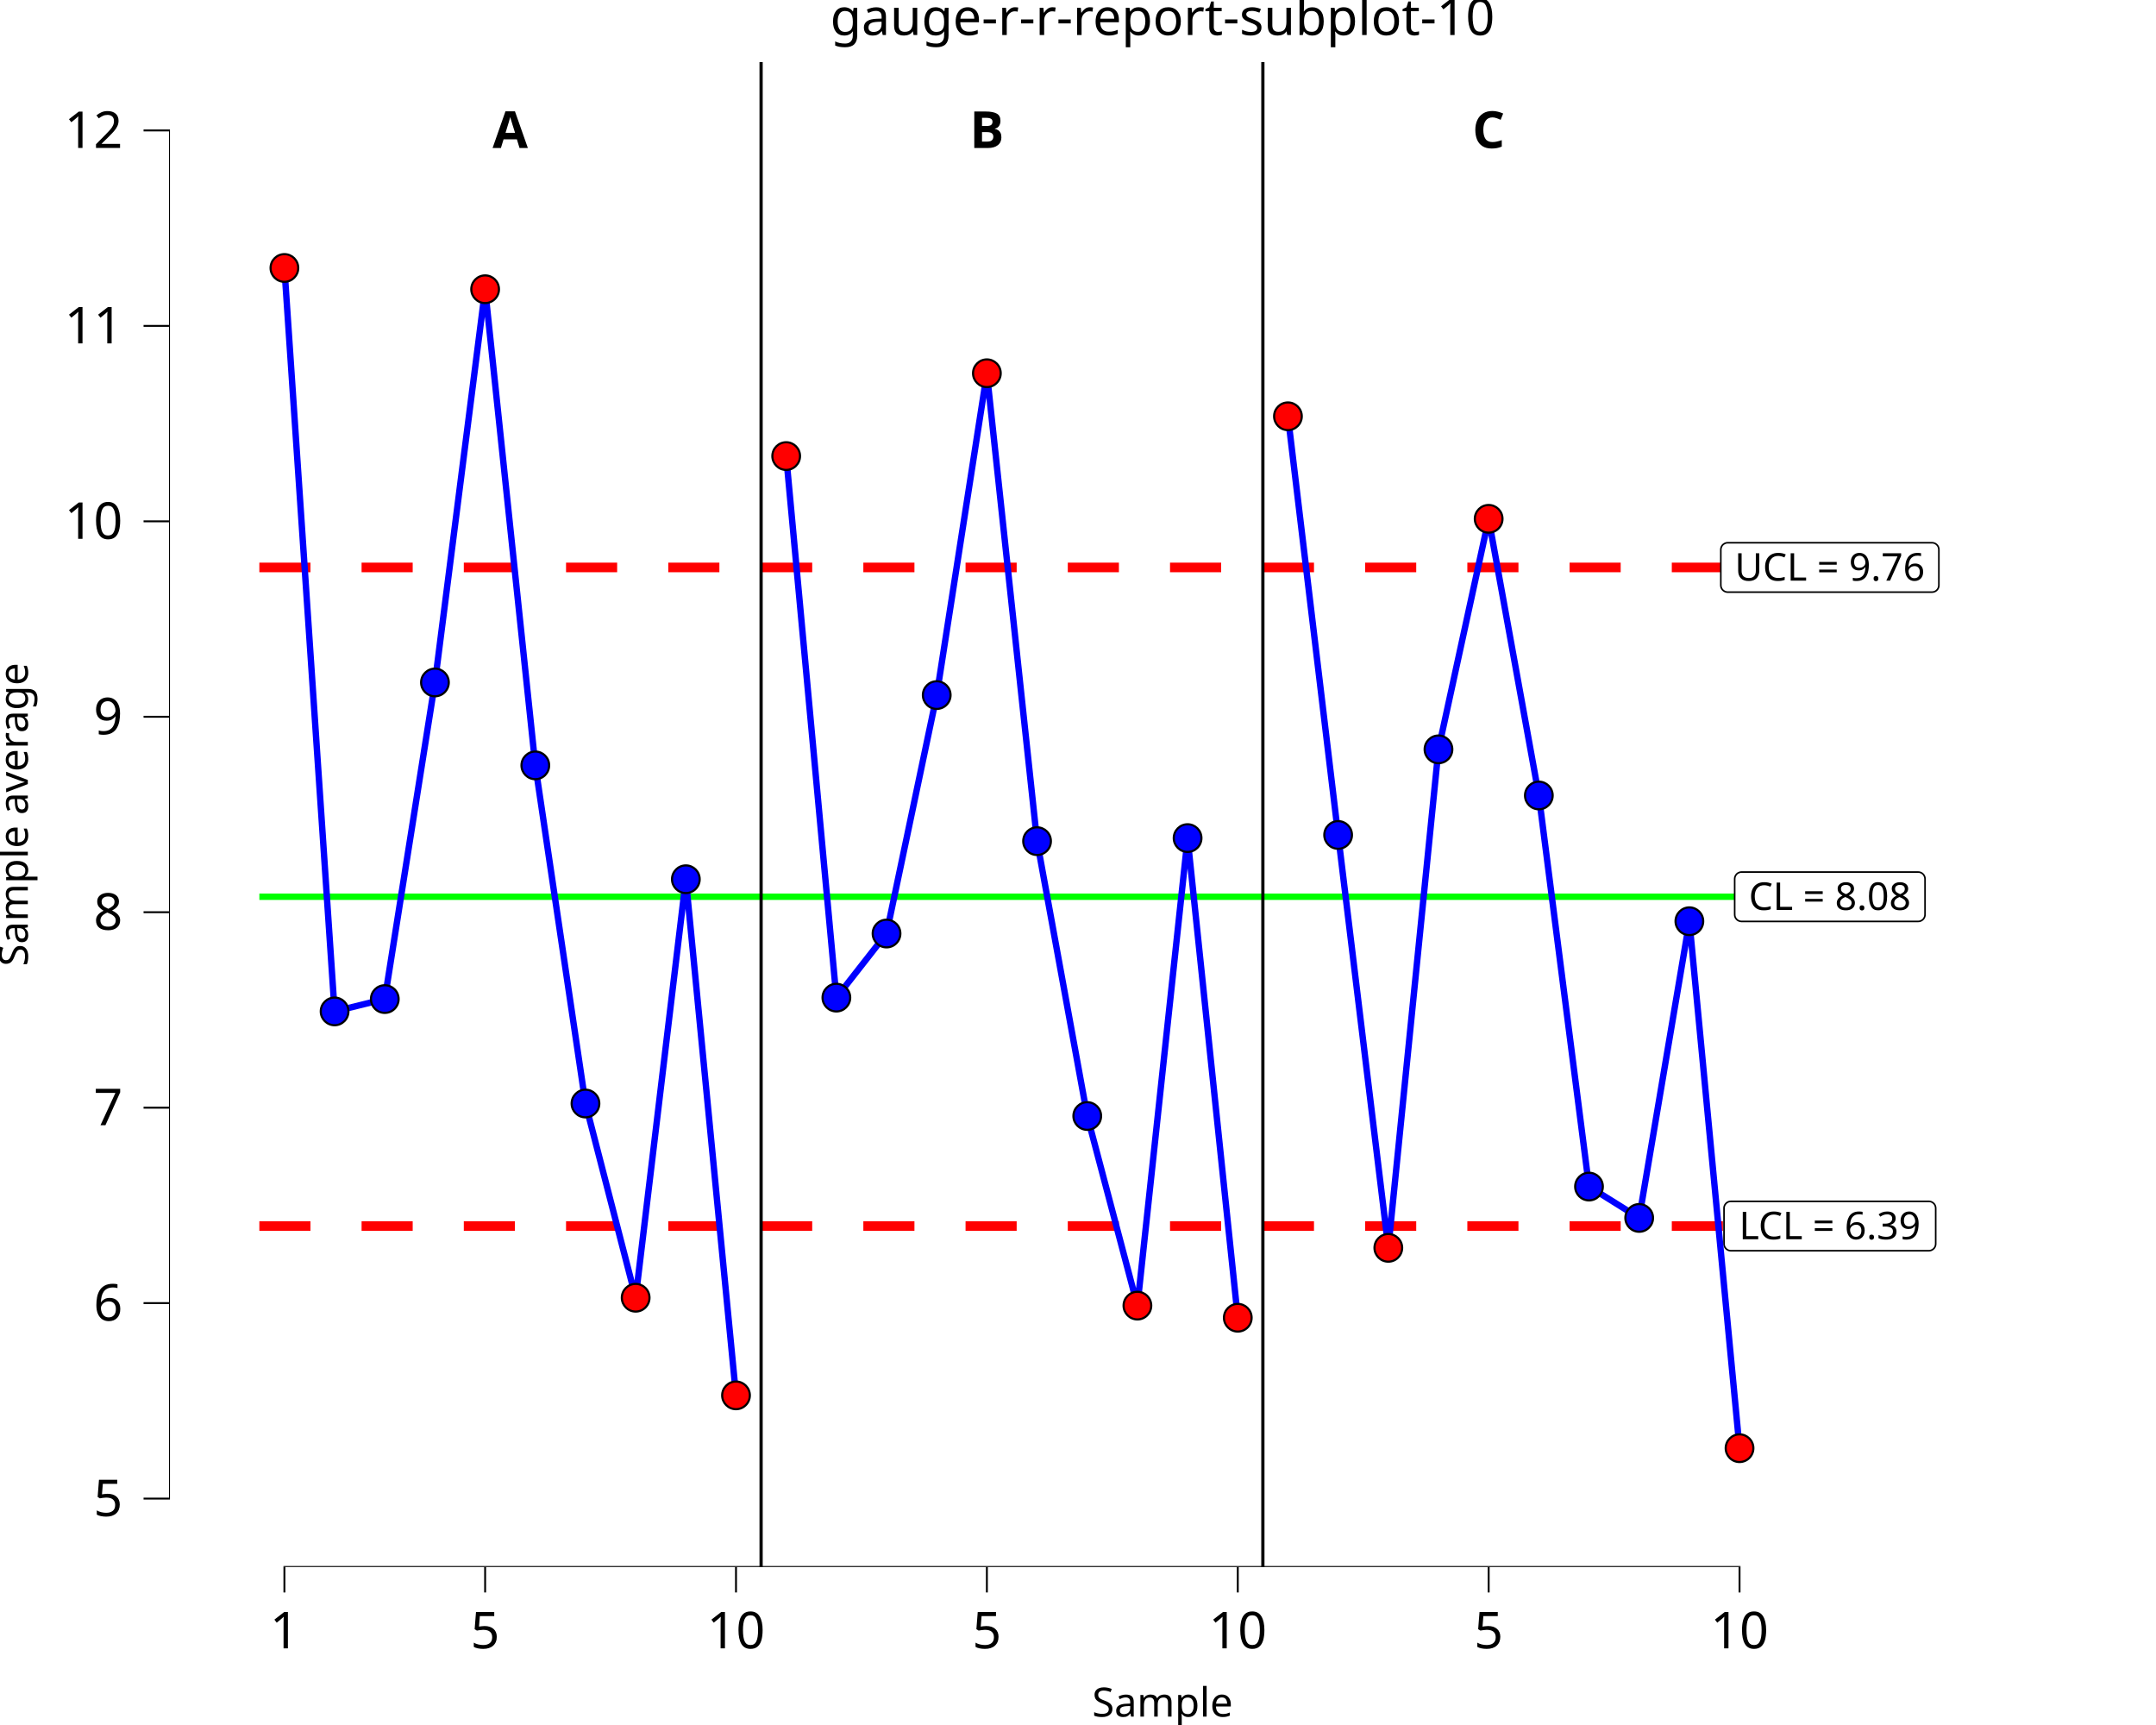
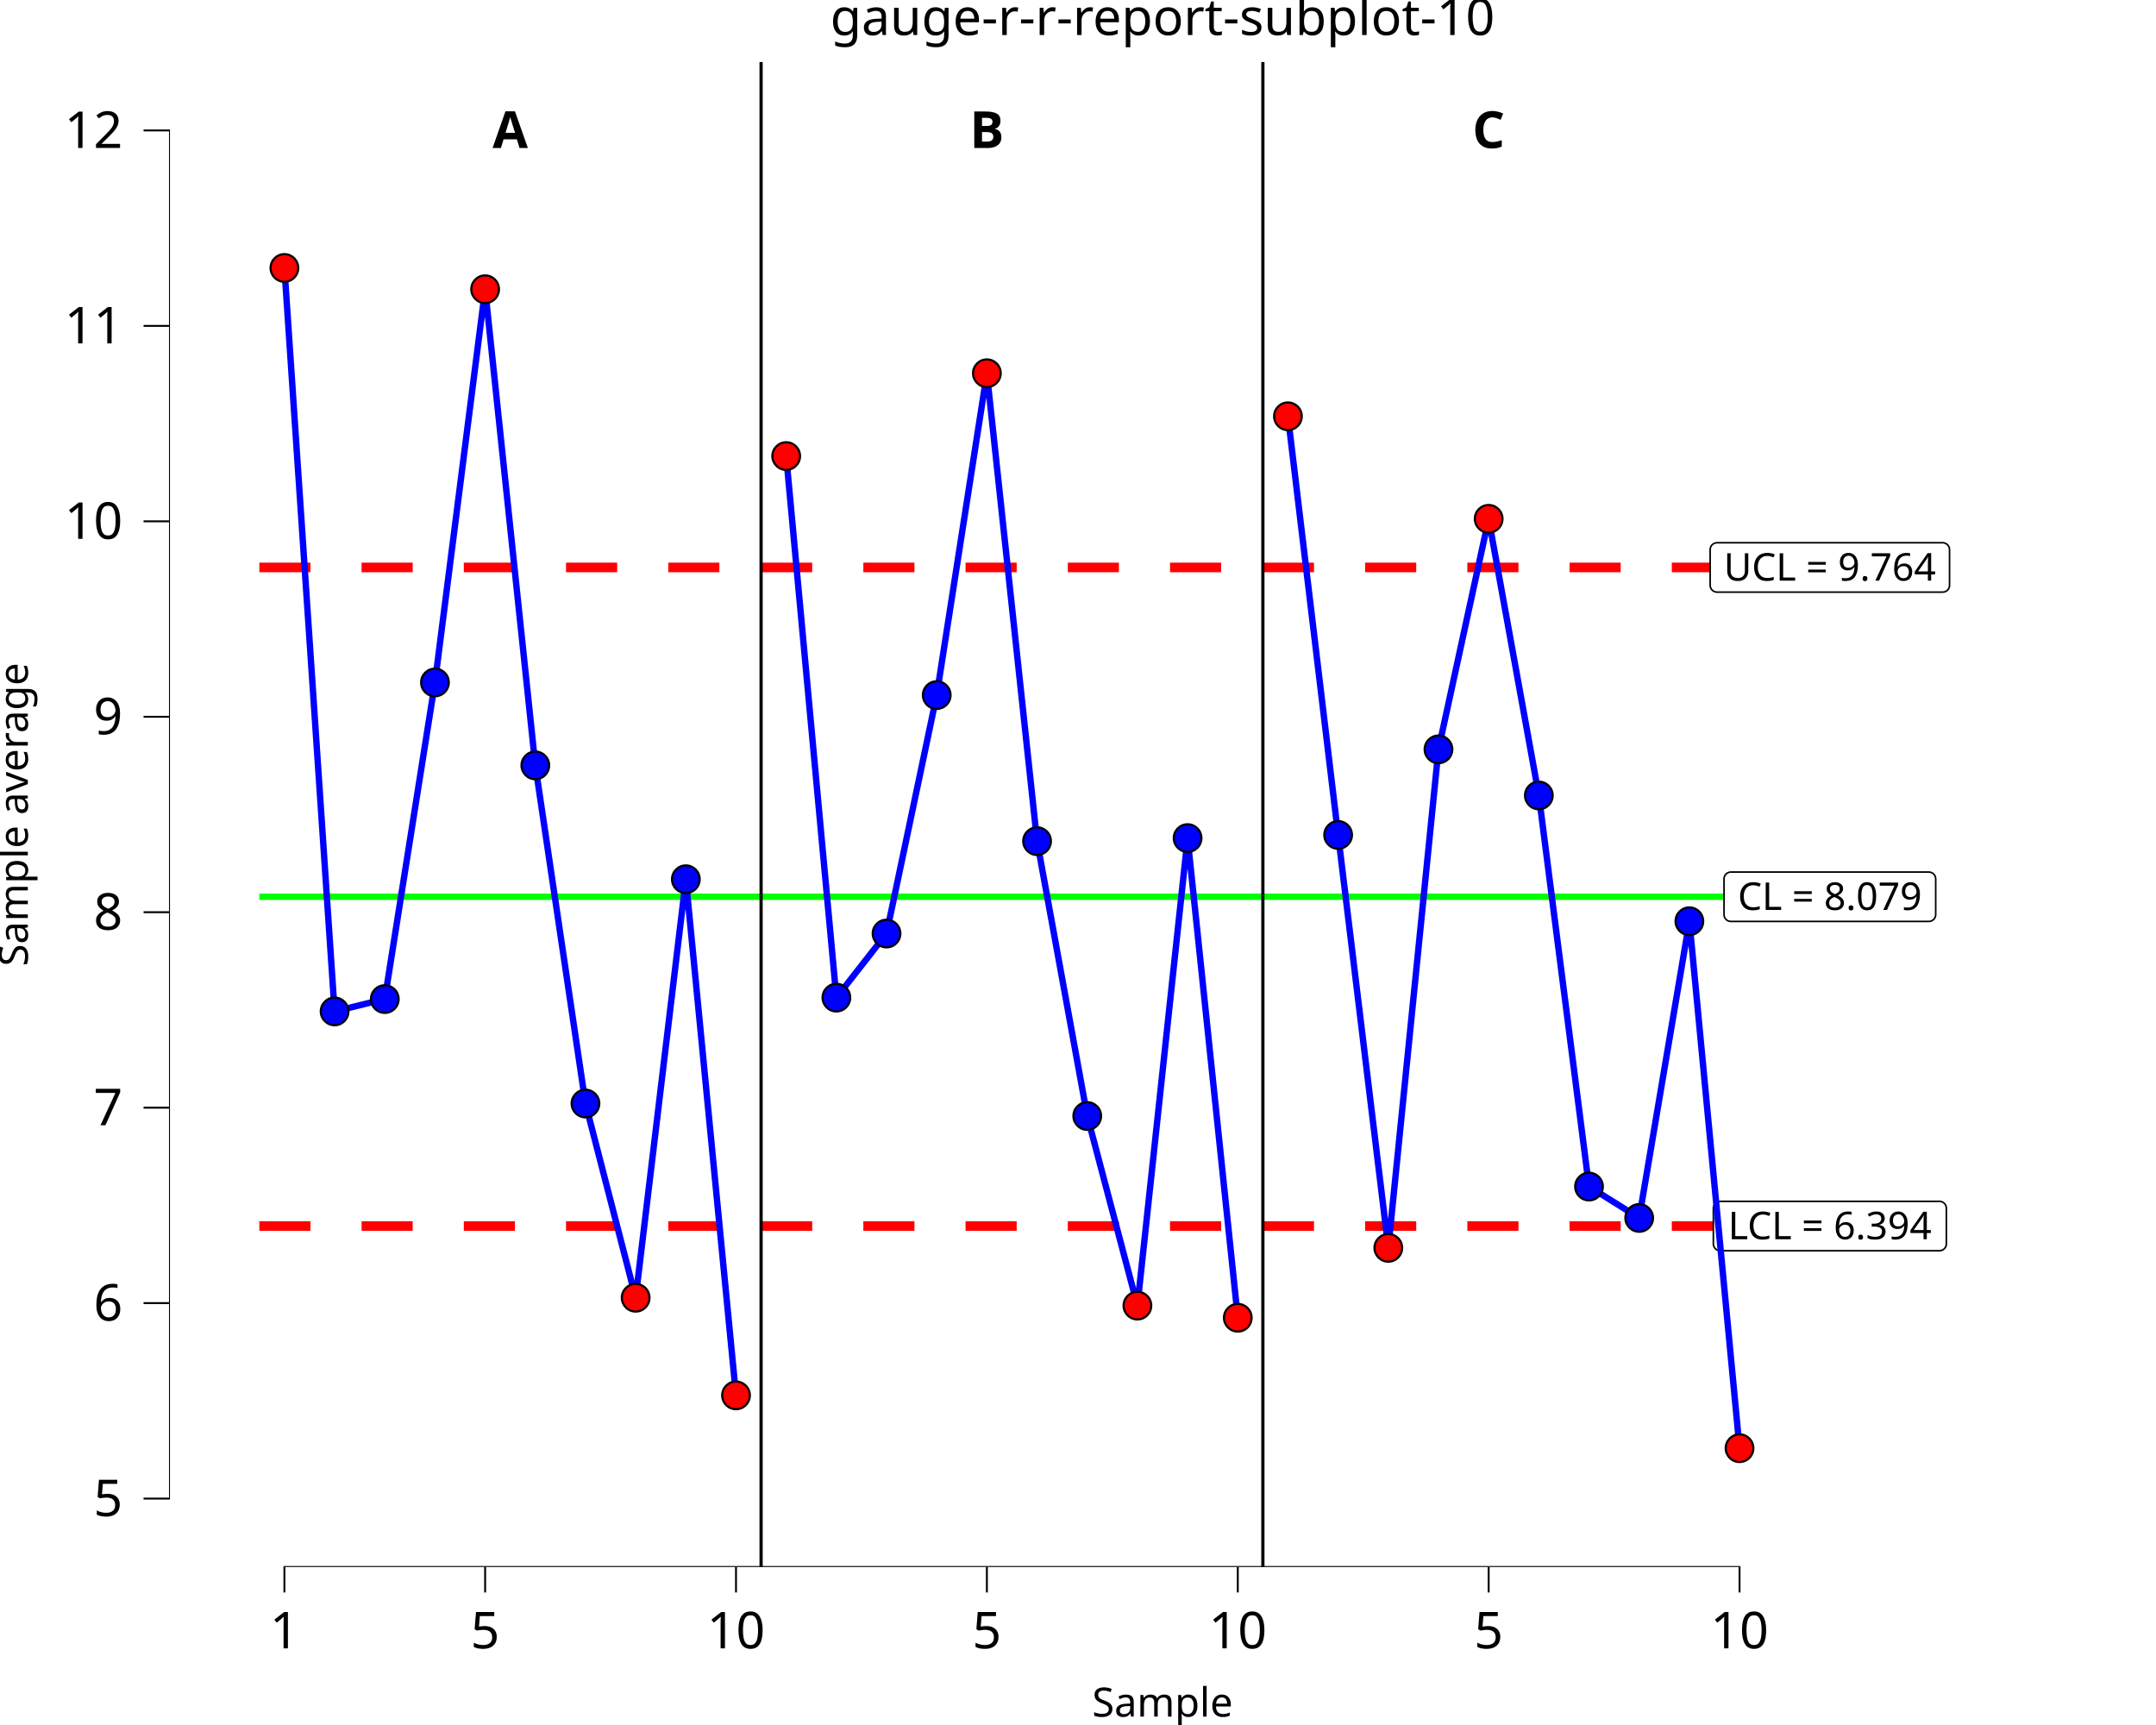
<svg xmlns="http://www.w3.org/2000/svg" class="svglite" data-engine-version="2.0" width="720.00pt" height="576.00pt" viewBox="0 0 720.00 576.00">
  <defs>
    <style type="text/css">
    .svglite line, .svglite polyline, .svglite polygon, .svglite path, .svglite rect, .svglite circle {
      fill: none;
      stroke: #000000;
      stroke-linecap: round;
      stroke-linejoin: round;
      stroke-miterlimit: 10.00;
    }
  </style>
  </defs>
  <rect width="100%" height="100%" style="stroke: none; fill: #FFFFFF;" />
  <defs>
    <clipPath id="cpMC4wMHw3MjAuMDB8MC4wMHw1NzYuMDA=">
      <rect x="0.00" y="0.00" width="720.00" height="576.00" />
    </clipPath>
  </defs>
  <g clip-path="url(#cpMC4wMHw3MjAuMDB8MC4wMHw1NzYuMDA=)">
    <rect x="0.00" y="0.00" width="720.00" height="576.00" style="stroke-width: 10.67; stroke: none;" />
  </g>
  <defs>
    <clipPath id="cpNTYuNDR8NzIwLjAwfDIwLjcxfDUyMy4yNA==">
      <rect x="56.44" y="20.71" width="663.56" height="502.53" />
    </clipPath>
  </defs>
  <g clip-path="url(#cpNTYuNDR8NzIwLjAwfDIwLjcxfDUyMy4yNA==)">
    <rect x="56.44" y="20.71" width="663.56" height="502.53" style="stroke-width: 10.67; stroke: none;" />
    <polyline points="86.61,299.43 103.36,299.43 103.36,299.43 120.12,299.43 120.12,299.43 136.88,299.43 136.88,299.43 153.63,299.43 153.63,299.43 170.39,299.43 170.39,299.43 187.14,299.43 187.14,299.43 203.90,299.43 203.90,299.43 220.66,299.43 220.66,299.43 237.41,299.43 237.41,299.43 254.17,299.43 254.17,299.43 " style="stroke-width: 2.13; stroke: #00FF00; stroke-linecap: butt;" />
    <polyline points="254.17,299.43 270.93,299.43 270.93,299.43 287.68,299.43 287.68,299.43 304.44,299.43 304.44,299.43 321.20,299.43 321.20,299.43 337.95,299.43 337.95,299.43 354.71,299.43 354.71,299.43 371.47,299.43 371.47,299.43 388.22,299.43 388.22,299.43 404.98,299.43 404.98,299.43 421.74,299.43 421.74,299.43 " style="stroke-width: 2.13; stroke: #00FF00; stroke-linecap: butt;" />
    <polyline points="421.74,299.43 438.49,299.43 438.49,299.43 455.25,299.43 455.25,299.43 472.00,299.43 472.00,299.43 488.76,299.43 488.76,299.43 505.52,299.43 505.52,299.43 522.27,299.43 522.27,299.43 539.03,299.43 539.03,299.43 555.79,299.43 555.79,299.43 572.54,299.43 572.54,299.43 589.30,299.43 589.30,299.43 " style="stroke-width: 2.13; stroke: #00FF00; stroke-linecap: butt;" />
    <polyline points="86.61,189.47 103.36,189.47 103.36,189.47 120.12,189.47 120.12,189.47 136.88,189.47 136.88,189.47 153.63,189.47 153.63,189.47 170.39,189.47 170.39,189.47 187.14,189.47 187.14,189.47 203.90,189.47 203.90,189.47 220.66,189.47 220.66,189.47 237.41,189.47 237.41,189.47 254.17,189.47 254.17,189.47 " style="stroke-width: 3.20; stroke: #FF0000; stroke-dasharray: 17.07,17.07; stroke-linecap: butt;" />
    <polyline points="254.17,189.47 270.93,189.47 270.93,189.47 287.68,189.47 287.68,189.47 304.44,189.47 304.44,189.47 321.20,189.47 321.20,189.47 337.95,189.47 337.95,189.47 354.71,189.47 354.71,189.47 371.47,189.47 371.47,189.47 388.22,189.47 388.22,189.47 404.98,189.47 404.98,189.47 421.74,189.47 421.74,189.47 " style="stroke-width: 3.20; stroke: #FF0000; stroke-dasharray: 17.07,17.07; stroke-linecap: butt;" />
    <polyline points="421.74,189.47 438.49,189.47 438.49,189.47 455.25,189.47 455.25,189.47 472.00,189.47 472.00,189.47 488.76,189.47 488.76,189.47 505.52,189.47 505.52,189.47 522.27,189.47 522.27,189.47 539.03,189.47 539.03,189.47 555.79,189.47 555.79,189.47 572.54,189.47 572.54,189.47 589.30,189.47 589.30,189.47 " style="stroke-width: 3.20; stroke: #FF0000; stroke-dasharray: 17.07,17.07; stroke-linecap: butt;" />
    <polyline points="86.61,409.39 103.36,409.39 103.36,409.39 120.12,409.39 120.12,409.39 136.88,409.39 136.88,409.39 153.63,409.39 153.63,409.39 170.39,409.39 170.39,409.39 187.14,409.39 187.14,409.39 203.90,409.39 203.90,409.39 220.66,409.39 220.66,409.39 237.41,409.39 237.41,409.39 254.17,409.39 254.17,409.39 " style="stroke-width: 3.20; stroke: #FF0000; stroke-dasharray: 17.07,17.07; stroke-linecap: butt;" />
    <polyline points="254.17,409.39 270.93,409.39 270.93,409.39 287.68,409.39 287.68,409.39 304.44,409.39 304.44,409.39 321.20,409.39 321.20,409.39 337.95,409.39 337.95,409.39 354.71,409.39 354.71,409.39 371.47,409.39 371.47,409.39 388.22,409.39 388.22,409.39 404.98,409.39 404.98,409.39 421.74,409.39 421.74,409.39 " style="stroke-width: 3.20; stroke: #FF0000; stroke-dasharray: 17.07,17.07; stroke-linecap: butt;" />
    <polyline points="421.74,409.39 438.49,409.39 438.49,409.39 455.25,409.39 455.25,409.39 472.00,409.39 472.00,409.39 488.76,409.39 488.76,409.39 505.52,409.39 505.52,409.39 522.27,409.39 522.27,409.39 539.03,409.39 539.03,409.39 555.79,409.39 555.79,409.39 572.54,409.39 572.54,409.39 589.30,409.39 589.30,409.39 " style="stroke-width: 3.20; stroke: #FF0000; stroke-dasharray: 17.07,17.07; stroke-linecap: butt;" />
    <line x1="254.17" y1="523.24" x2="254.17" y2="20.71" style="stroke-width: 1.07; stroke-linecap: butt;" />
    <line x1="421.74" y1="523.24" x2="421.74" y2="20.71" style="stroke-width: 1.07; stroke-linecap: butt;" />
    <text x="170.39" y="49.42" text-anchor="middle" style="font-size: 17.07px; font-weight: bold; font-family: sans;" textLength="11.39px" lengthAdjust="spacingAndGlyphs">A</text>
    <text x="329.57" y="49.42" text-anchor="middle" style="font-size: 17.07px; font-weight: bold; font-family: sans;" textLength="11.39px" lengthAdjust="spacingAndGlyphs">B</text>
    <text x="497.14" y="49.42" text-anchor="middle" style="font-size: 17.07px; font-weight: bold; font-family: sans;" textLength="12.33px" lengthAdjust="spacingAndGlyphs">C</text>
-     <polygon points="581.60,307.68 640.56,307.68 640.47,307.68 640.84,307.66 641.20,307.59 641.55,307.46 641.87,307.27 642.16,307.04 642.41,306.76 642.60,306.45 642.75,306.10 642.84,305.74 642.87,305.37 642.87,305.37 642.87,293.49 642.87,293.49 642.84,293.12 642.75,292.76 642.60,292.42 642.41,292.11 642.16,291.83 641.87,291.59 641.55,291.41 641.20,291.28 640.84,291.20 640.56,291.19 581.60,291.19 581.88,291.20 581.51,291.19 581.14,291.23 580.79,291.34 580.45,291.49 580.14,291.70 579.88,291.96 579.65,292.26 579.48,292.59 579.36,292.94 579.31,293.30 579.30,293.49 579.30,305.37 579.31,305.19 579.31,305.56 579.36,305.93 579.48,306.28 579.65,306.61 579.88,306.90 580.14,307.16 580.45,307.37 580.79,307.53 581.14,307.63 581.51,307.68 " style="stroke-width: 0.53; fill: #FFFFFF;" />
-     <text x="611.08" y="303.84" text-anchor="middle" style="font-size: 12.80px; font-family: sans;" textLength="55.89px" lengthAdjust="spacingAndGlyphs">CL = 8.08</text>
-     <polygon points="578.04,417.64 644.12,417.64 644.03,417.64 644.40,417.62 644.77,417.55 645.11,417.41 645.43,417.23 645.72,416.99 645.97,416.72 646.17,416.40 646.31,416.06 646.40,415.70 646.43,415.33 646.43,415.33 646.43,403.45 646.43,403.45 646.40,403.08 646.31,402.72 646.17,402.38 645.97,402.06 645.72,401.79 645.43,401.55 645.11,401.37 644.77,401.23 644.40,401.16 644.12,401.14 578.04,401.14 578.32,401.16 577.95,401.15 577.58,401.19 577.22,401.29 576.89,401.45 576.58,401.66 576.32,401.92 576.09,402.22 575.92,402.54 575.80,402.90 575.74,403.26 575.74,403.45 575.74,415.33 575.74,415.15 575.74,415.52 575.80,415.88 575.92,416.24 576.09,416.56 576.32,416.86 576.58,417.12 576.89,417.33 577.22,417.49 577.58,417.59 577.95,417.64 " style="stroke-width: 0.53; fill: #FFFFFF;" />
-     <text x="611.08" y="413.80" text-anchor="middle" style="font-size: 12.80px; font-family: sans;" textLength="63.01px" lengthAdjust="spacingAndGlyphs">LCL = 6.39</text>
-     <polygon points="576.98,197.72 645.19,197.72 645.10,197.72 645.47,197.70 645.83,197.63 646.18,197.50 646.50,197.31 646.78,197.08 647.03,196.80 647.23,196.49 647.37,196.15 647.46,195.79 647.49,195.42 647.49,195.42 647.49,183.53 647.49,183.53 647.46,183.16 647.37,182.80 647.23,182.46 647.03,182.15 646.78,181.87 646.50,181.64 646.18,181.45 645.83,181.32 645.47,181.24 645.19,181.23 576.98,181.23 577.26,181.24 576.88,181.23 576.52,181.27 576.16,181.38 575.83,181.54 575.52,181.75 575.25,182.00 575.03,182.30 574.86,182.63 574.74,182.98 574.68,183.35 574.67,183.53 574.67,195.42 574.68,195.23 574.68,195.60 574.74,195.97 574.86,196.32 575.03,196.65 575.25,196.94 575.52,197.20 575.83,197.41 576.16,197.57 576.52,197.67 576.88,197.72 " style="stroke-width: 0.53; fill: #FFFFFF;" />
-     <text x="611.08" y="193.88" text-anchor="middle" style="font-size: 12.80px; font-family: sans;" textLength="65.14px" lengthAdjust="spacingAndGlyphs">UCL = 9.76</text>
+     <polygon points="578.04,307.68 644.12,307.68 644.03,307.68 644.40,307.66 644.77,307.59 645.11,307.46 645.43,307.27 645.72,307.04 645.97,306.76 646.17,306.45 646.31,306.10 646.40,305.74 646.43,305.37 646.43,305.37 646.43,293.49 646.43,293.49 646.40,293.12 646.31,292.76 646.17,292.42 645.97,292.11 645.72,291.83 645.43,291.59 645.11,291.41 644.77,291.28 644.40,291.20 644.12,291.19 578.04,291.19 578.32,291.20 577.95,291.19 577.58,291.23 577.22,291.34 576.89,291.49 576.58,291.70 576.32,291.96 576.09,292.26 575.92,292.59 575.80,292.94 575.74,293.30 575.74,293.49 575.74,305.37 575.74,305.19 575.74,305.56 575.80,305.93 575.92,306.28 576.09,306.61 576.32,306.90 576.58,307.16 576.89,307.37 577.22,307.53 577.58,307.63 577.95,307.68 " style="stroke-width: 0.53; fill: #FFFFFF;" />
+     <text x="611.08" y="303.84" text-anchor="middle" style="font-size: 12.80px; font-family: sans;" textLength="63.01px" lengthAdjust="spacingAndGlyphs">CL = 8.079</text>
+     <polygon points="574.48,417.64 647.69,417.64 647.59,417.64 647.96,417.62 648.33,417.55 648.67,417.41 648.99,417.23 649.28,416.99 649.53,416.72 649.73,416.40 649.87,416.06 649.96,415.70 649.99,415.33 649.99,415.33 649.99,403.45 649.99,403.45 649.96,403.08 649.87,402.72 649.73,402.38 649.53,402.06 649.28,401.79 648.99,401.55 648.67,401.37 648.33,401.23 647.96,401.16 647.69,401.14 574.48,401.14 574.76,401.16 574.39,401.15 574.02,401.19 573.66,401.29 573.33,401.45 573.02,401.66 572.76,401.92 572.53,402.22 572.36,402.54 572.24,402.90 572.18,403.26 572.18,403.45 572.18,415.33 572.18,415.15 572.18,415.52 572.24,415.88 572.36,416.24 572.53,416.56 572.76,416.86 573.02,417.12 573.33,417.33 573.66,417.49 574.02,417.59 574.39,417.64 " style="stroke-width: 0.53; fill: #FFFFFF;" />
+     <text x="611.08" y="413.80" text-anchor="middle" style="font-size: 12.80px; font-family: sans;" textLength="70.13px" lengthAdjust="spacingAndGlyphs">LCL = 6.394</text>
+     <polygon points="573.42,197.72 648.75,197.72 648.66,197.72 649.03,197.70 649.39,197.63 649.74,197.50 650.06,197.31 650.35,197.08 650.59,196.80 650.79,196.49 650.94,196.15 651.02,195.79 651.05,195.42 651.05,195.42 651.05,183.53 651.05,183.53 651.02,183.16 650.94,182.80 650.79,182.46 650.59,182.15 650.35,181.87 650.06,181.64 649.74,181.45 649.39,181.32 649.03,181.24 648.75,181.23 573.42,181.23 573.69,181.24 573.32,181.23 572.96,181.27 572.60,181.38 572.26,181.54 571.96,181.75 571.69,182.00 571.47,182.30 571.30,182.63 571.18,182.98 571.12,183.35 571.11,183.53 571.11,195.42 571.12,195.23 571.12,195.60 571.18,195.97 571.30,196.32 571.47,196.65 571.69,196.94 571.96,197.20 572.26,197.41 572.60,197.57 572.96,197.67 573.32,197.72 " style="stroke-width: 0.53; fill: #FFFFFF;" />
+     <text x="611.08" y="193.88" text-anchor="middle" style="font-size: 12.80px; font-family: sans;" textLength="72.26px" lengthAdjust="spacingAndGlyphs">UCL = 9.764</text>
    <polyline points="94.98,89.48 111.74,337.72 128.50,333.60 145.25,227.88 162.01,96.58 178.77,255.57 195.52,368.48 212.28,433.33 229.04,293.59 245.79,465.93 " style="stroke-width: 2.13; stroke: #0000FF; stroke-linecap: butt;" />
    <polyline points="262.55,152.29 279.31,333.12 296.06,311.72 312.82,232.10 329.57,124.63 346.33,280.87 363.09,372.65 379.84,435.96 396.60,279.85 413.36,440.01 " style="stroke-width: 2.13; stroke: #0000FF; stroke-linecap: butt;" />
    <polyline points="430.11,139.00 446.87,278.80 463.63,416.67 480.38,250.22 497.14,173.24 513.90,265.62 530.65,396.21 547.41,406.68 564.17,307.61 580.92,483.57 " style="stroke-width: 2.13; stroke: #0000FF; stroke-linecap: butt;" />
    <circle cx="94.98" cy="89.48" r="4.62" style="stroke-width: 0.71; fill: #FF0000;" />
    <circle cx="111.74" cy="337.72" r="4.62" style="stroke-width: 0.71; fill: #0000FF;" />
    <circle cx="128.50" cy="333.60" r="4.62" style="stroke-width: 0.71; fill: #0000FF;" />
    <circle cx="145.25" cy="227.88" r="4.62" style="stroke-width: 0.71; fill: #0000FF;" />
    <circle cx="162.01" cy="96.58" r="4.62" style="stroke-width: 0.71; fill: #FF0000;" />
    <circle cx="178.77" cy="255.57" r="4.62" style="stroke-width: 0.71; fill: #0000FF;" />
    <circle cx="195.52" cy="368.48" r="4.62" style="stroke-width: 0.71; fill: #0000FF;" />
    <circle cx="212.28" cy="433.33" r="4.62" style="stroke-width: 0.71; fill: #FF0000;" />
    <circle cx="229.04" cy="293.59" r="4.62" style="stroke-width: 0.71; fill: #0000FF;" />
    <circle cx="245.79" cy="465.93" r="4.62" style="stroke-width: 0.71; fill: #FF0000;" />
    <circle cx="262.55" cy="152.29" r="4.62" style="stroke-width: 0.71; fill: #FF0000;" />
    <circle cx="279.31" cy="333.12" r="4.62" style="stroke-width: 0.71; fill: #0000FF;" />
    <circle cx="296.06" cy="311.72" r="4.62" style="stroke-width: 0.71; fill: #0000FF;" />
    <circle cx="312.82" cy="232.10" r="4.62" style="stroke-width: 0.71; fill: #0000FF;" />
    <circle cx="329.57" cy="124.63" r="4.62" style="stroke-width: 0.71; fill: #FF0000;" />
    <circle cx="346.33" cy="280.87" r="4.62" style="stroke-width: 0.71; fill: #0000FF;" />
    <circle cx="363.09" cy="372.65" r="4.62" style="stroke-width: 0.71; fill: #0000FF;" />
    <circle cx="379.84" cy="435.96" r="4.62" style="stroke-width: 0.71; fill: #FF0000;" />
    <circle cx="396.60" cy="279.85" r="4.62" style="stroke-width: 0.71; fill: #0000FF;" />
    <circle cx="413.36" cy="440.01" r="4.62" style="stroke-width: 0.71; fill: #FF0000;" />
    <circle cx="430.11" cy="139.00" r="4.62" style="stroke-width: 0.71; fill: #FF0000;" />
    <circle cx="446.87" cy="278.80" r="4.62" style="stroke-width: 0.71; fill: #0000FF;" />
    <circle cx="463.63" cy="416.67" r="4.62" style="stroke-width: 0.71; fill: #FF0000;" />
    <circle cx="480.38" cy="250.22" r="4.62" style="stroke-width: 0.71; fill: #0000FF;" />
    <circle cx="497.14" cy="173.24" r="4.62" style="stroke-width: 0.71; fill: #FF0000;" />
    <circle cx="513.90" cy="265.62" r="4.62" style="stroke-width: 0.71; fill: #0000FF;" />
    <circle cx="530.65" cy="396.21" r="4.62" style="stroke-width: 0.71; fill: #0000FF;" />
    <circle cx="547.41" cy="406.68" r="4.62" style="stroke-width: 0.71; fill: #0000FF;" />
    <circle cx="564.17" cy="307.61" r="4.62" style="stroke-width: 0.71; fill: #0000FF;" />
    <circle cx="580.92" cy="483.57" r="4.62" style="stroke-width: 0.71; fill: #FF0000;" />
    <line x1="94.67" y1="523.24" x2="581.24" y2="523.24" style="stroke-width: 0.64; stroke-linecap: butt;" />
    <line x1="56.44" y1="500.71" x2="56.44" y2="43.23" style="stroke-width: 0.64; stroke-linecap: butt;" />
    <rect x="56.44" y="20.71" width="663.56" height="502.53" style="stroke-width: 0.00; stroke: none;" />
  </g>
  <g clip-path="url(#cpMC4wMHw3MjAuMDB8MC4wMHw1NzYuMDA=)">
    <polyline points="56.44,523.24 56.44,20.71 " style="stroke-width: 0.00; stroke: none; stroke-linecap: butt;" />
    <text x="40.97" y="506.25" text-anchor="end" style="font-size: 17.00px; font-family: sans;" textLength="9.46px" lengthAdjust="spacingAndGlyphs">5</text>
    <text x="40.97" y="440.98" text-anchor="end" style="font-size: 17.00px; font-family: sans;" textLength="9.46px" lengthAdjust="spacingAndGlyphs">6</text>
    <text x="40.97" y="375.72" text-anchor="end" style="font-size: 17.00px; font-family: sans;" textLength="9.46px" lengthAdjust="spacingAndGlyphs">7</text>
    <text x="40.97" y="310.45" text-anchor="end" style="font-size: 17.00px; font-family: sans;" textLength="9.46px" lengthAdjust="spacingAndGlyphs">8</text>
    <text x="40.97" y="245.19" text-anchor="end" style="font-size: 17.00px; font-family: sans;" textLength="9.46px" lengthAdjust="spacingAndGlyphs">9</text>
    <text x="40.97" y="179.93" text-anchor="end" style="font-size: 17.00px; font-family: sans;" textLength="18.91px" lengthAdjust="spacingAndGlyphs">10</text>
    <text x="40.97" y="114.66" text-anchor="end" style="font-size: 17.00px; font-family: sans;" textLength="18.91px" lengthAdjust="spacingAndGlyphs">11</text>
    <text x="40.97" y="49.40" text-anchor="end" style="font-size: 17.00px; font-family: sans;" textLength="18.91px" lengthAdjust="spacingAndGlyphs">12</text>
    <polyline points="47.94,500.40 56.44,500.40 " style="stroke-width: 0.64; stroke-linecap: butt;" />
    <polyline points="47.94,435.13 56.44,435.13 " style="stroke-width: 0.64; stroke-linecap: butt;" />
    <polyline points="47.94,369.87 56.44,369.87 " style="stroke-width: 0.64; stroke-linecap: butt;" />
    <polyline points="47.94,304.60 56.44,304.60 " style="stroke-width: 0.64; stroke-linecap: butt;" />
    <polyline points="47.94,239.34 56.44,239.34 " style="stroke-width: 0.64; stroke-linecap: butt;" />
    <polyline points="47.94,174.08 56.44,174.08 " style="stroke-width: 0.64; stroke-linecap: butt;" />
    <polyline points="47.94,108.81 56.44,108.81 " style="stroke-width: 0.64; stroke-linecap: butt;" />
    <polyline points="47.94,43.55 56.44,43.55 " style="stroke-width: 0.64; stroke-linecap: butt;" />
    <polyline points="56.44,523.24 720.00,523.24 " style="stroke-width: 0.00; stroke: none; stroke-linecap: butt;" />
    <polyline points="94.98,531.74 94.98,523.24 " style="stroke-width: 0.64; stroke-linecap: butt;" />
    <polyline points="162.01,531.74 162.01,523.24 " style="stroke-width: 0.64; stroke-linecap: butt;" />
    <polyline points="245.79,531.74 245.79,523.24 " style="stroke-width: 0.64; stroke-linecap: butt;" />
    <polyline points="329.57,531.74 329.57,523.24 " style="stroke-width: 0.64; stroke-linecap: butt;" />
    <polyline points="413.36,531.74 413.36,523.24 " style="stroke-width: 0.64; stroke-linecap: butt;" />
    <polyline points="497.14,531.74 497.14,523.24 " style="stroke-width: 0.64; stroke-linecap: butt;" />
    <polyline points="580.92,531.74 580.92,523.24 " style="stroke-width: 0.64; stroke-linecap: butt;" />
    <text x="94.98" y="550.41" text-anchor="middle" style="font-size: 17.00px; font-family: sans;" textLength="9.46px" lengthAdjust="spacingAndGlyphs">1</text>
    <text x="162.01" y="550.41" text-anchor="middle" style="font-size: 17.00px; font-family: sans;" textLength="9.46px" lengthAdjust="spacingAndGlyphs">5</text>
    <text x="245.79" y="550.41" text-anchor="middle" style="font-size: 17.00px; font-family: sans;" textLength="18.91px" lengthAdjust="spacingAndGlyphs">10</text>
    <text x="329.57" y="550.41" text-anchor="middle" style="font-size: 17.00px; font-family: sans;" textLength="9.46px" lengthAdjust="spacingAndGlyphs">5</text>
    <text x="413.36" y="550.41" text-anchor="middle" style="font-size: 17.00px; font-family: sans;" textLength="18.91px" lengthAdjust="spacingAndGlyphs">10</text>
    <text x="497.14" y="550.41" text-anchor="middle" style="font-size: 17.00px; font-family: sans;" textLength="9.46px" lengthAdjust="spacingAndGlyphs">5</text>
    <text x="580.92" y="550.41" text-anchor="middle" style="font-size: 17.00px; font-family: sans;" textLength="18.91px" lengthAdjust="spacingAndGlyphs">10</text>
    <text x="388.22" y="573.20" text-anchor="middle" style="font-size: 13.50px; font-family: sans;" textLength="45.78px" lengthAdjust="spacingAndGlyphs">Sample</text>
    <text transform="translate(9.29,271.97) rotate(-90)" text-anchor="middle" style="font-size: 13.50px; font-family: sans;" textLength="98.33px" lengthAdjust="spacingAndGlyphs">Sample average</text>
    <text x="388.22" y="11.70" text-anchor="middle" style="font-size: 17.00px; font-family: sans;" textLength="205.05px" lengthAdjust="spacingAndGlyphs">gauge-r-r-report-subplot-10</text>
  </g>
</svg>
